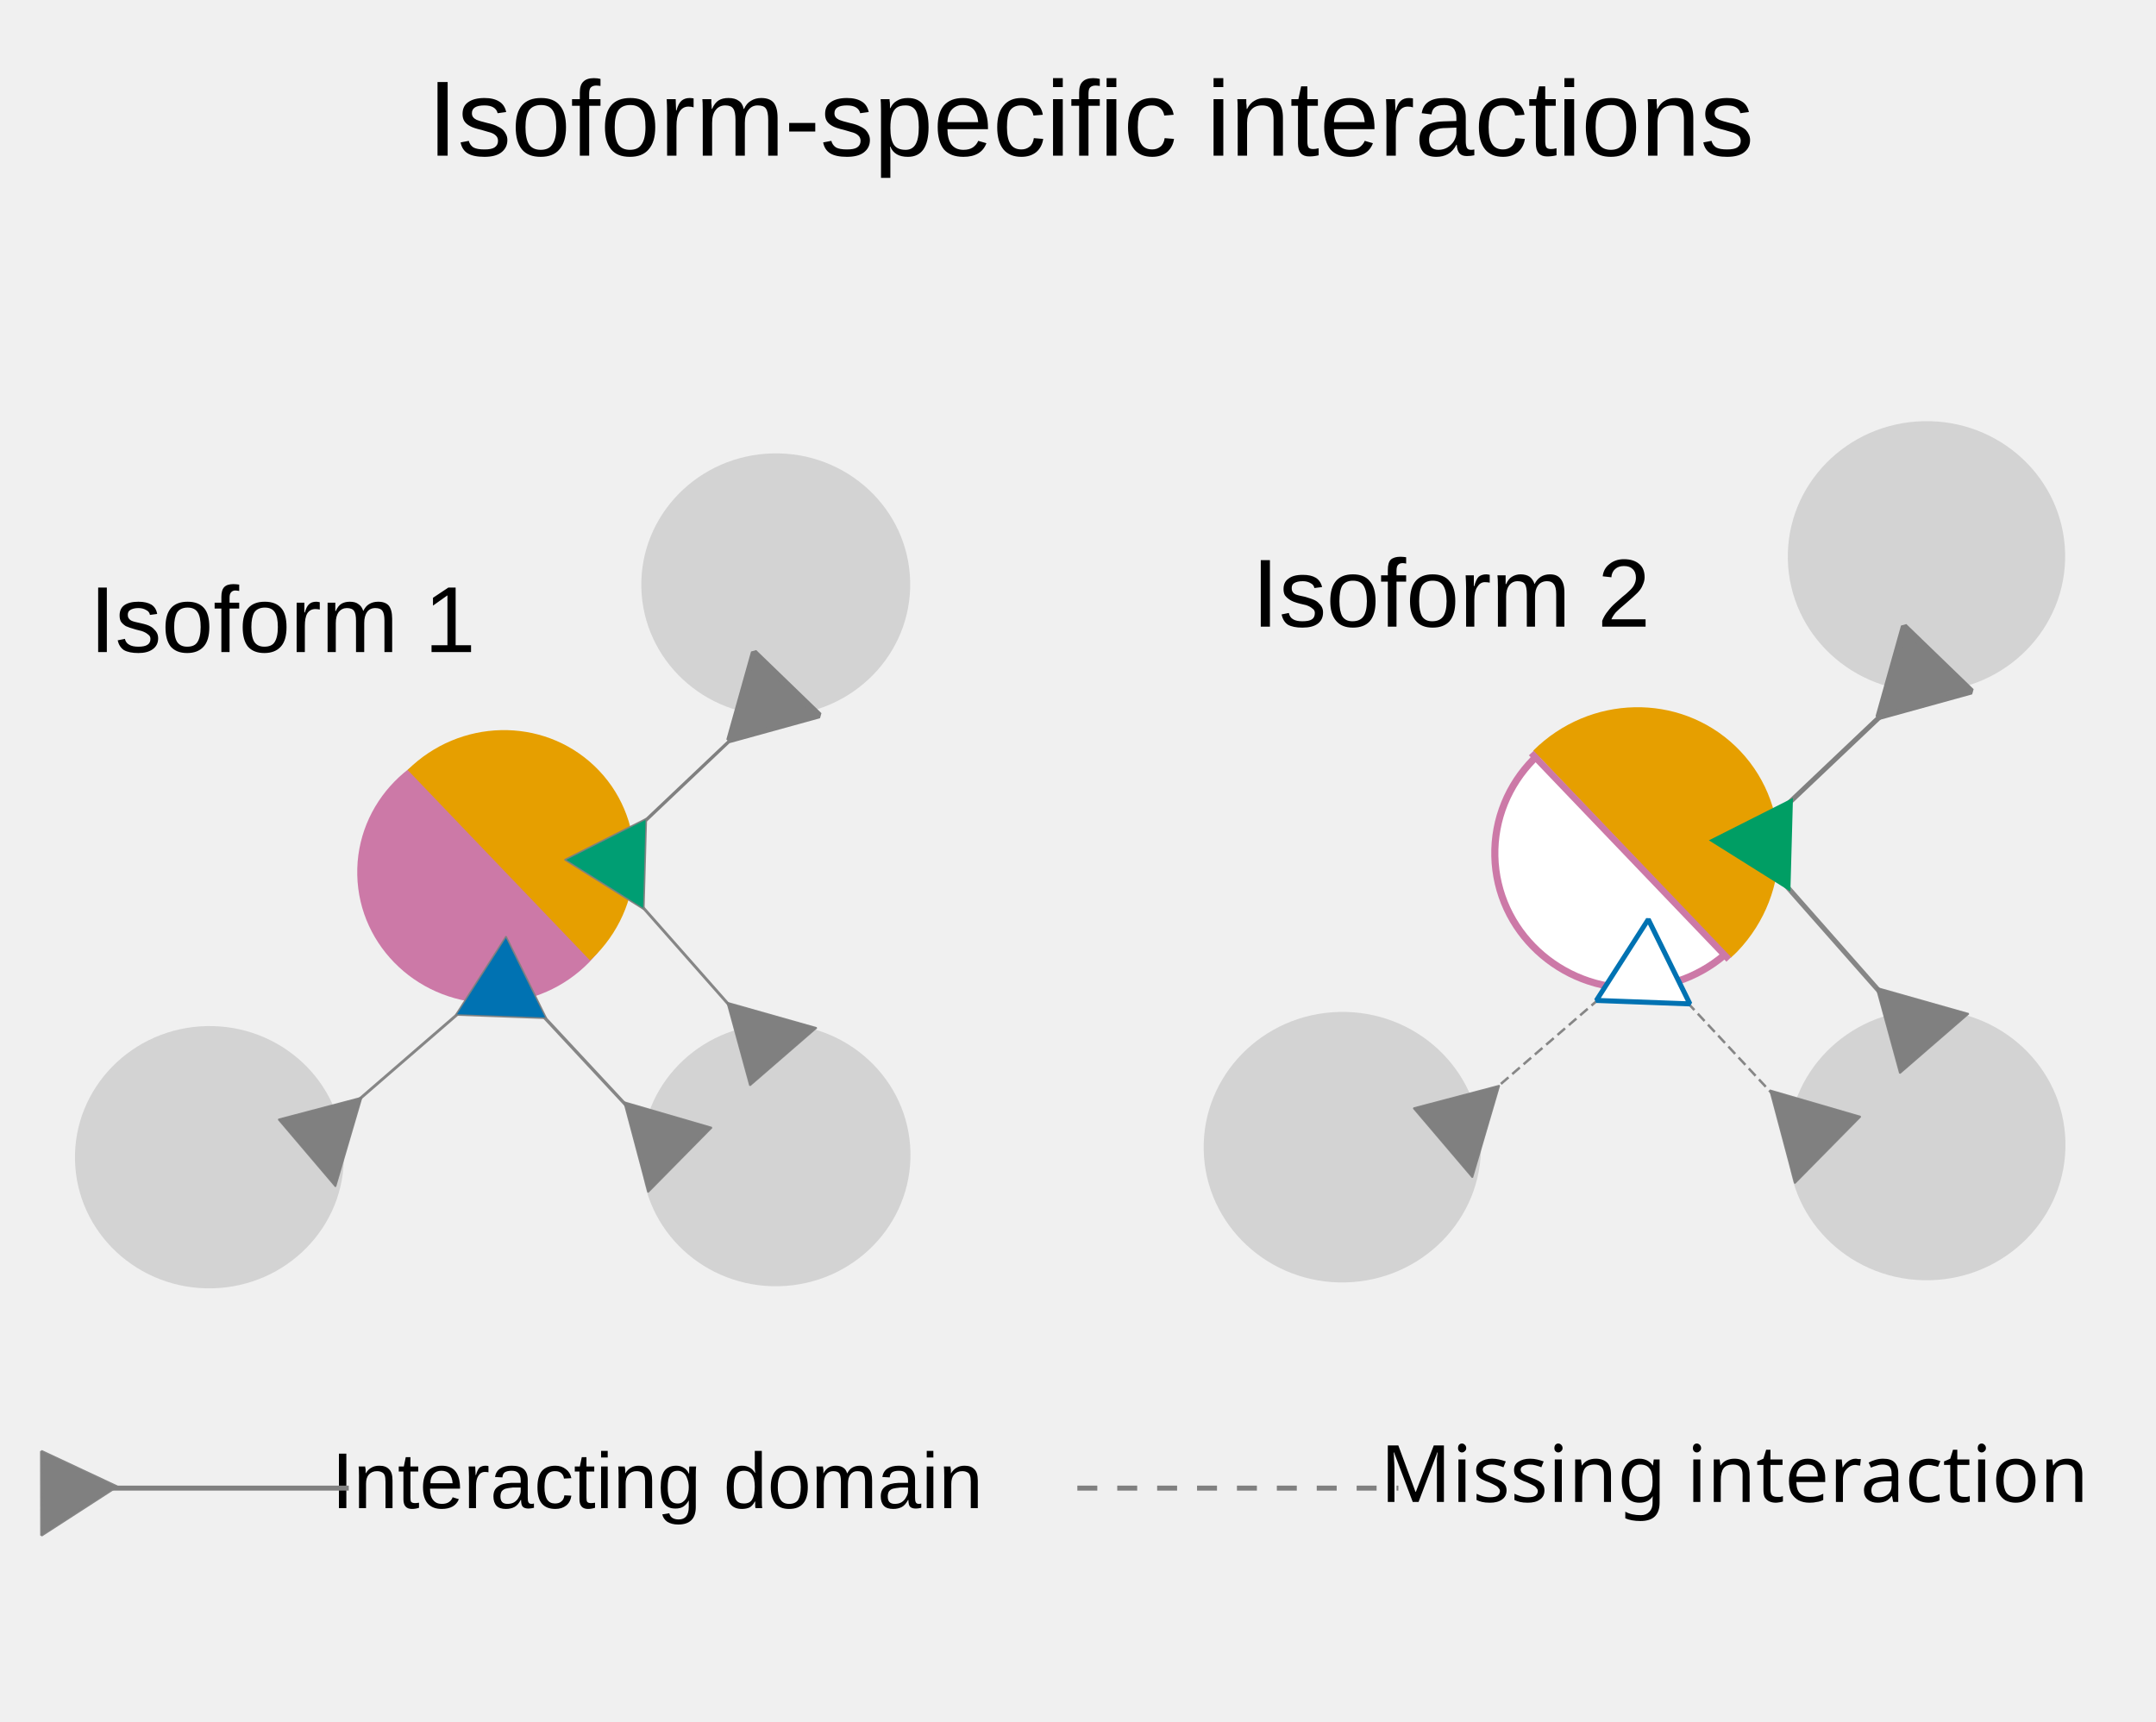
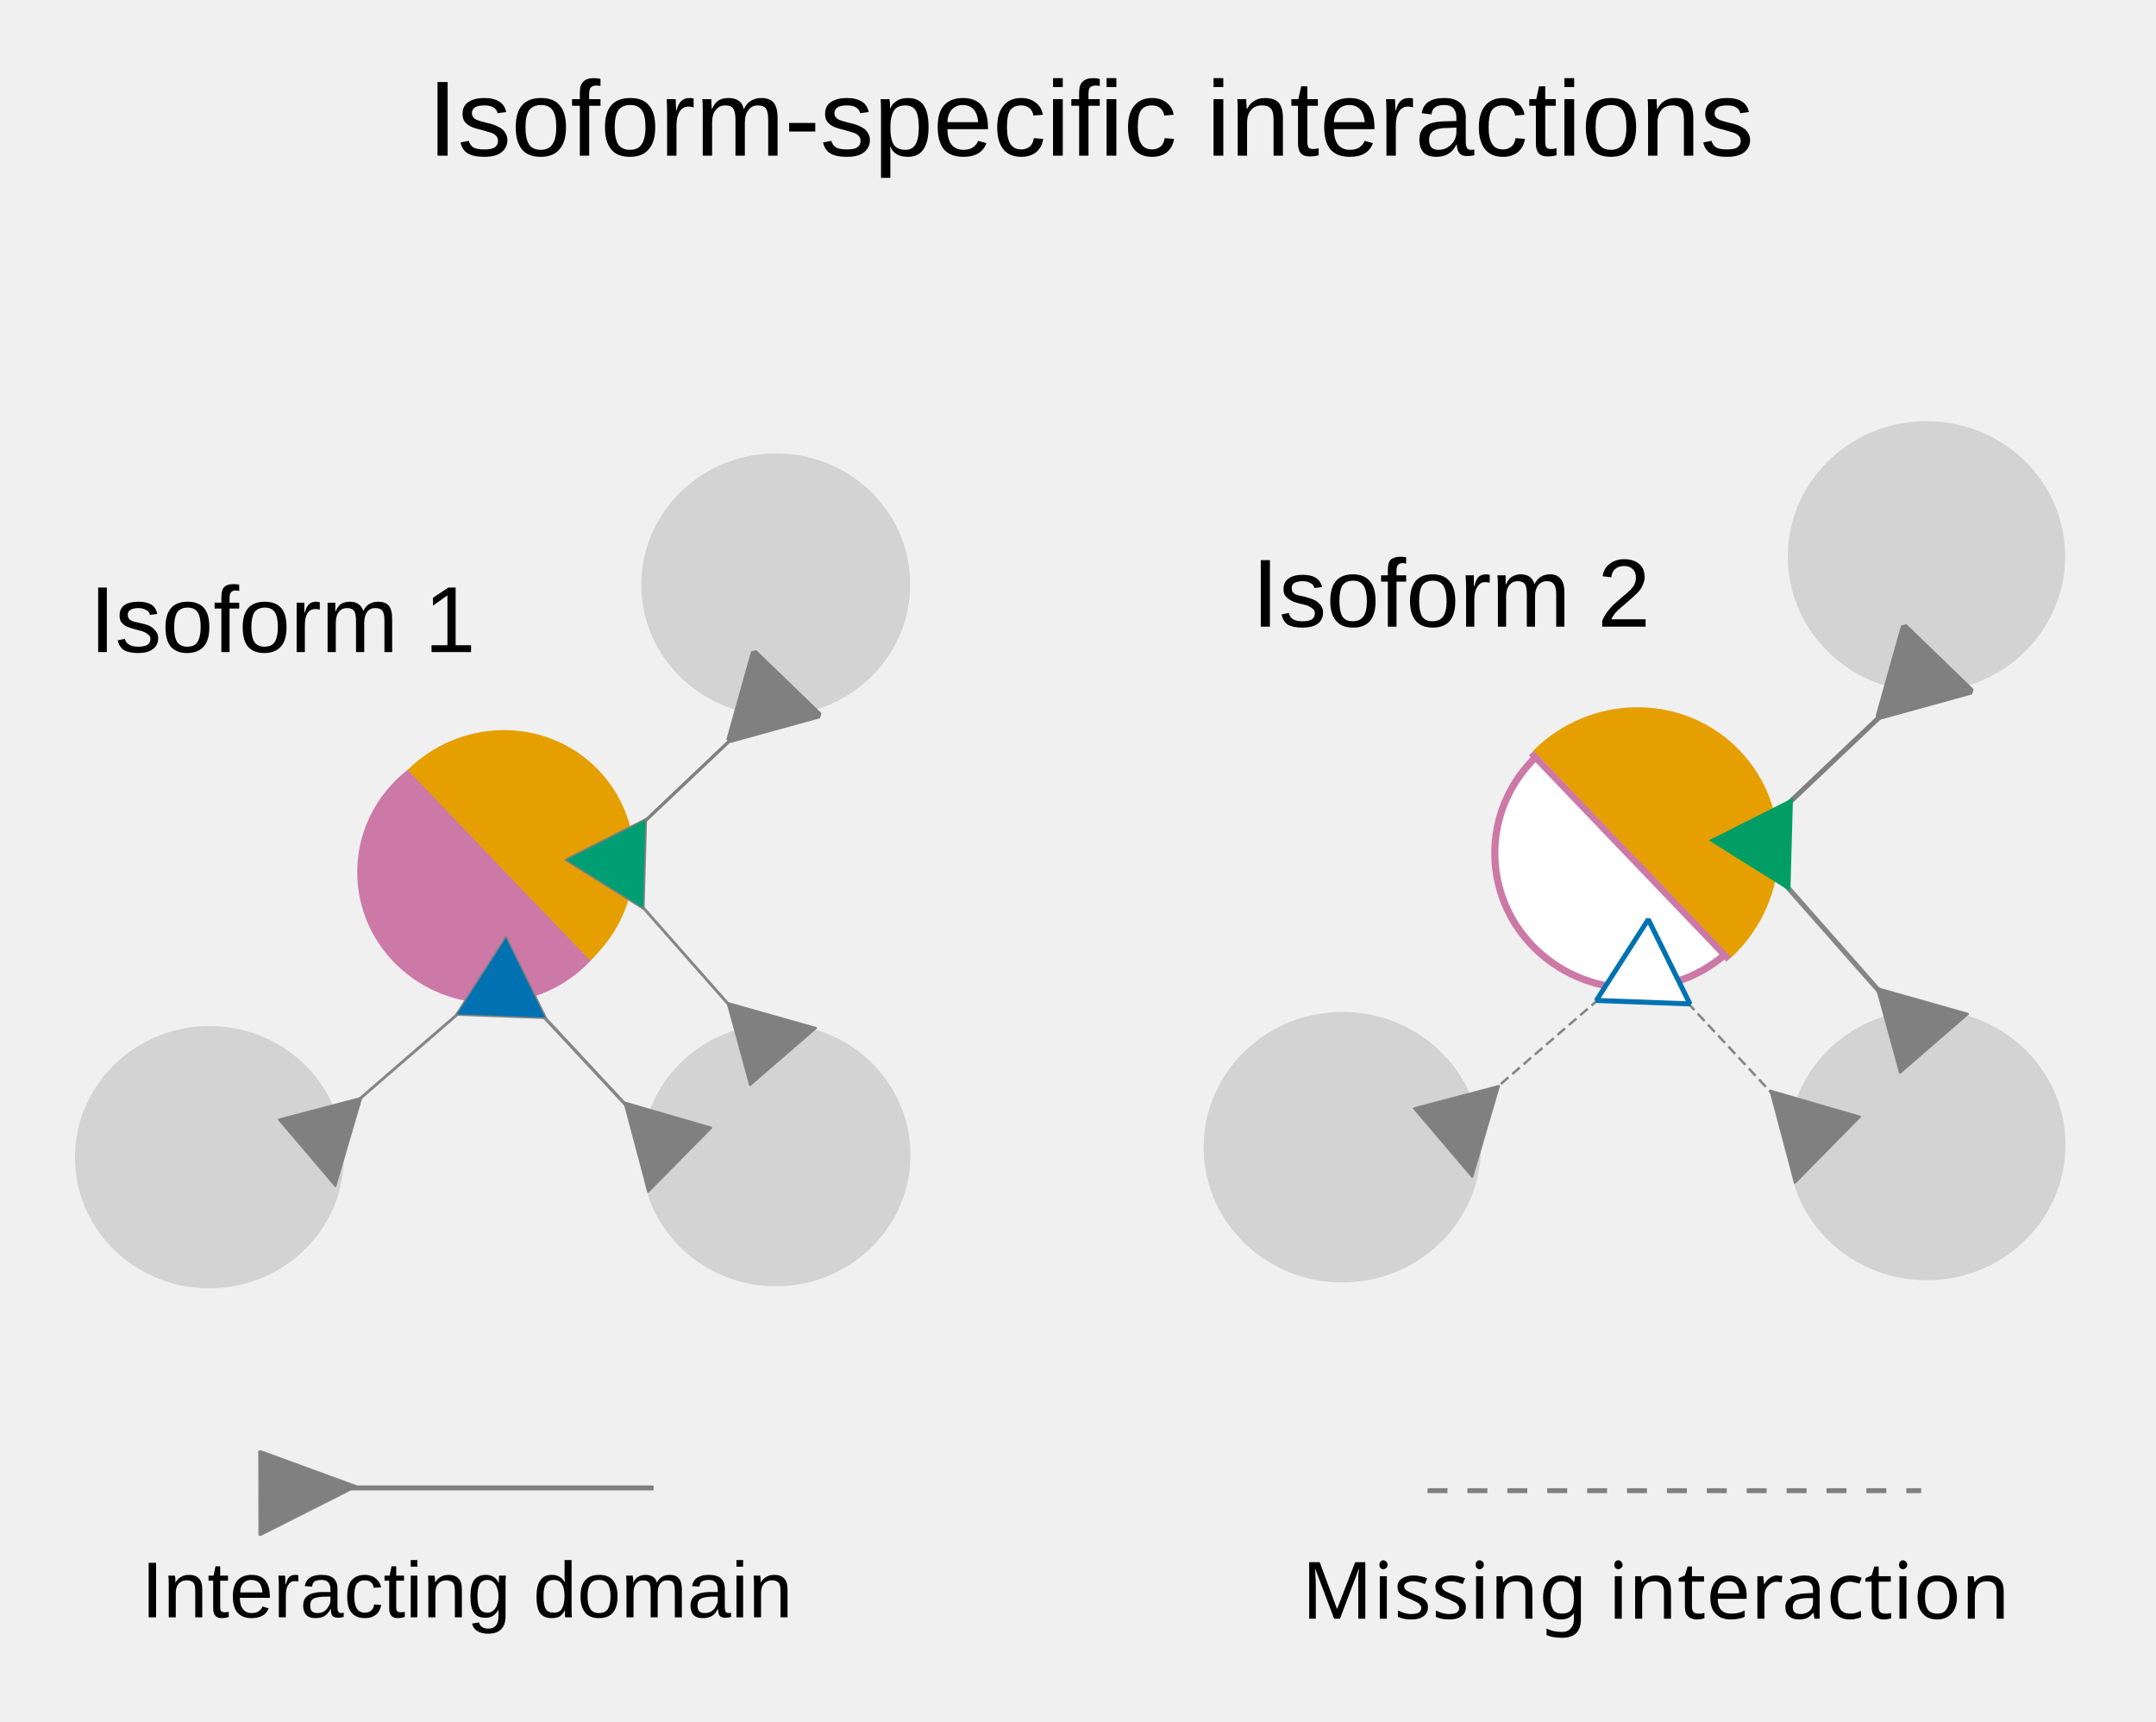
<svg xmlns="http://www.w3.org/2000/svg" width="86.461mm" height="69.039mm" viewBox="0 0 86.461 69.039" version="1.1" id="svg1231">
  <defs id="defs1225" />
  <g id="layer1" transform="translate(-72.9973,-172.0496)">
    <flowRoot xml:space="preserve" id="flowRoot2140" style="font-style:normal;font-weight:normal;font-size:8px;line-height:1.25;font-family:sans-serif;letter-spacing:0px;word-spacing:0px;fill:#000000;fill-opacity:1;stroke:none" transform="scale(0.2645833)">
      <flowRegion id="flowRegion2142">
        <rect id="rect2144" width="405.714" height="400.714" x="214.286" y="571.805" />
      </flowRegion>
      <flowPara id="flowPara2146" />
    </flowRoot>
    <path style="fill:none;stroke:#000000;stroke-width:0.265px;stroke-linecap:butt;stroke-linejoin:miter;stroke-opacity:1" d="m 155.661,171.153 v 0" id="path23288" />
    <text xml:space="preserve" style="font-style:normal;font-weight:normal;font-size:9.266px;line-height:1.25;font-family:sans-serif;letter-spacing:0px;word-spacing:0px;fill:#000000;fill-opacity:1;stroke:none;stroke-width:0.265" x="90.152" y="178.294" id="text6344">
      <tspan id="tspan6342" x="90.152" y="178.294" style="font-style:normal;font-variant:normal;font-weight:normal;font-stretch:normal;font-size:4.29px;font-family:Arial;-inkscape-font-specification:Arial;stroke-width:0.265">Isoform-specific interactions</tspan>
    </text>
    <g id="g4229" transform="matrix(1.24553,0,0,1.24553,-19.32712,-46.16224)" style="stroke-width:0.803">
      <text transform="scale(0.9927244,1.007329)" id="text6235-7" y="194.763" x="77.569" style="font-style:normal;font-weight:normal;font-size:3.007px;line-height:1.25;font-family:sans-serif;letter-spacing:0px;word-spacing:0px;fill:#000000;fill-opacity:1;stroke:none;stroke-width:0.182" xml:space="preserve">
        <tspan style="font-style:normal;font-variant:normal;font-weight:normal;font-stretch:normal;font-family:Arial;-inkscape-font-specification:Arial;stroke-width:0.182" y="194.763" x="77.569" id="tspan6233-22">Isoform 1</tspan>
      </text>
      <text transform="scale(0.9927244,1.007329)" id="text6235-8-2" y="193.957" x="115.276" style="font-style:normal;font-weight:normal;font-size:3.101px;line-height:1.25;font-family:sans-serif;letter-spacing:0px;word-spacing:0px;fill:#000000;fill-opacity:1;stroke:none;stroke-width:0.188" xml:space="preserve">
        <tspan style="font-style:normal;font-variant:normal;font-weight:normal;font-stretch:normal;font-family:Arial;-inkscape-font-specification:Arial;stroke-width:0.188" y="193.957" x="115.276" id="tspan6233-8-2">Isoform 2</tspan>
      </text>
      <ellipse transform="rotate(-1.311839)" ry="4.223" rx="4.329" style="display:inline;fill:#d3d3d3;fill-opacity:1;stroke:none;stroke-width:0.222;stroke-opacity:0.941" id="path67-2-7-1-5-5-5-5" cx="75.982" cy="214.255" />
      <path transform="matrix(0.118531,0.1195815,-0.1195815,0.118531,85.8063,192.6598)" d="M 76.729,85.333 -7.251,54.444 61.49,-2.84 Z" id="path3840-2" style="display:inline;opacity:0;fill:#1e8000;fill-opacity:0.672;fill-rule:nonzero;stroke:#eb00d6;stroke-width:0.313;stroke-linejoin:bevel;stroke-miterlimit:4;stroke-dasharray:none;stroke-dashoffset:0;stroke-opacity:1" />
      <path transform="matrix(0.118531,0.1195815,-0.1195815,0.118531,85.8063,192.6598)" d="M 75.406,84.01 -6.507,70.449 46.194,6.291 Z" id="path3844-4" style="display:inline;opacity:0;fill:#1e8000;fill-opacity:0.672;fill-rule:nonzero;stroke:#eb00d6;stroke-width:0.313;stroke-linejoin:bevel;stroke-miterlimit:4;stroke-dasharray:none;stroke-dashoffset:0;stroke-opacity:1" />
      <ellipse transform="rotate(-1.311839)" ry="4.223" rx="4.329" style="display:inline;fill:#d3d3d3;fill-opacity:1;stroke-width:0.222" id="path67-2-7-1-5-5-5-0-1-2" cx="94.634" cy="196.236" />
      <ellipse transform="rotate(-1.311839)" ry="4.223" rx="4.329" style="display:inline;fill:#d3d3d3;fill-opacity:1;stroke:none;stroke-width:0.222;stroke-opacity:0.941" id="path67-2-7-1-5-5-5-0-1-9-8" cx="94.222" cy="214.605" />
      <ellipse transform="rotate(-1.311839)" ry="4.223" rx="4.329" style="display:inline;fill:#cc79a7;fill-opacity:1;stroke-width:0.222" id="path67-2-7-1-5-5-5-0-2" cx="85.278" cy="205.283" />
      <path id="path67-2-7-1-5-5-5-0-6-4" d="m 87.249,199.99 5.872,6.132 a 4.25,4.357 48.721 0 0 0.203,-0.192 4.25,4.357 48.721 0 0 -0.065,-6.073 4.25,4.357 48.721 0 0 -6.011,0.133 z" style="display:inline;fill:#e69f00;fill-opacity:1;stroke-width:0.223" />
      <path id="path4021-20-8-1-5-2" d="m 90.293,206.611 -5.02,4.345" style="display:inline;fill:#808080;fill-opacity:1;stroke:#808080;stroke-width:0.093;stroke-linecap:butt;stroke-linejoin:miter;stroke-miterlimit:4;stroke-dasharray:none;stroke-opacity:0.941" />
      <path id="path4021-20-8-1-6-1" d="m 94.721,211.257 -4.443,-4.775" style="display:inline;fill:#808080;fill-opacity:1;stroke:#808080;stroke-width:0.106;stroke-linecap:butt;stroke-linejoin:miter;stroke-miterlimit:4;stroke-dasharray:none;stroke-opacity:0.941" />
      <path transform="matrix(0.1580125,0.0065755,-0.01072669,0.1614397,83.4923,174.1405)" d="m 66.098,206.959 -18.473,0.082 9.165,-16.04 z" id="path3850-0-4-9-9-3-4-6-1-6-6-60" style="display:inline;opacity:1;fill:#0072b2;fill-opacity:1;fill-rule:nonzero;stroke:#808080;stroke-width:0.313;stroke-linejoin:bevel;stroke-miterlimit:4;stroke-dasharray:none;stroke-dashoffset:0;stroke-opacity:0.941" />
      <path transform="matrix(0.1115374,-0.1121187,0.1118439,0.1169135,66.52131,194.72)" d="m 66.098,206.959 -18.473,0.082 9.165,-16.04 z" id="path3850-0-4-9-9-3-4-6-1-6-6-6-6" style="display:inline;opacity:1;fill:#808080;fill-opacity:1;fill-rule:nonzero;stroke:#808080;stroke-width:0.313;stroke-linejoin:bevel;stroke-miterlimit:4;stroke-dasharray:none;stroke-dashoffset:0;stroke-opacity:0.941" />
      <path transform="matrix(-0.1000138,-0.1165801,-0.1096607,0.1122422,112.3954,195.7182)" d="m 66.098,206.959 -18.473,0.082 9.165,-16.04 z" id="path3850-0-4-9-9-3-4-6-1-6-6-6-7-5" style="display:inline;opacity:1;fill:#808080;fill-opacity:1;fill-rule:nonzero;stroke:#808080;stroke-width:0.313;stroke-linejoin:bevel;stroke-miterlimit:4;stroke-dasharray:none;stroke-dashoffset:0;stroke-opacity:0.941" />
      <path id="path4021-20-8-1-5-2-7" d="m 93.571,202.993 4.392,4.978" style="display:inline;fill:#808080;fill-opacity:1;stroke:#808080;stroke-width:0.093;stroke-linecap:butt;stroke-linejoin:miter;stroke-miterlimit:4;stroke-dasharray:none;stroke-opacity:0.941" />
      <path id="path4021-20-8-1-6-1-0" d="m 98.176,198.521 -4.733,4.488" style="display:inline;fill:#808080;fill-opacity:1;stroke:#808080;stroke-width:0.106;stroke-linecap:butt;stroke-linejoin:miter;stroke-miterlimit:4;stroke-dasharray:none;stroke-opacity:1" />
      <path transform="matrix(0.00507752,-0.1580678,0.1615341,0.00919604,61.16696,210.101)" d="m 66.098,206.959 -18.473,0.082 9.165,-16.04 z" id="path3850-0-4-9-9-3-4-6-1-6-6-60-2" style="display:inline;opacity:1;fill:#009e73;fill-opacity:1;fill-rule:nonzero;stroke:#808080;stroke-width:0.313;stroke-linejoin:bevel;stroke-miterlimit:4;stroke-dasharray:none;stroke-dashoffset:0;stroke-opacity:0.941" />
      <path transform="matrix(-0.1131708,-0.1104697,0.1158481,-0.112947,81.90627,226.8761)" d="m 66.098,206.959 -18.473,0.082 9.165,-16.04 z" id="path3850-0-4-9-9-3-4-6-1-6-6-6-6-3" style="display:inline;opacity:1;fill:#808080;fill-opacity:1;fill-rule:nonzero;stroke:#808080;stroke-width:1.231;stroke-linejoin:bevel;stroke-miterlimit:4;stroke-dasharray:none;stroke-dashoffset:0;stroke-opacity:1" />
      <path transform="matrix(-0.1156269,0.1011143,0.1132766,0.108592,82.46968,180.9947)" d="m 66.098,206.959 -18.473,0.082 9.165,-16.04 z" id="path3850-0-4-9-9-3-4-6-1-6-6-6-7-5-0" style="display:inline;opacity:1;fill:#808080;fill-opacity:1;fill-rule:nonzero;stroke:#808080;stroke-width:0.313;stroke-linejoin:bevel;stroke-miterlimit:4;stroke-dasharray:none;stroke-dashoffset:0;stroke-opacity:0.941" />
      <ellipse transform="rotate(-1.311839)" ry="4.356" rx="4.465" style="display:inline;fill:#d3d3d3;fill-opacity:1;stroke:none;stroke-width:0.229;stroke-opacity:0.941" id="path67-2-7-1-5-5-5-5-0" cx="112.457" cy="214.767" />
      <path transform="matrix(0.1222636,0.1233472,-0.1233472,0.1222636,122.4384,191.713)" d="M 76.729,85.333 -7.251,54.444 61.49,-2.84 Z" id="path3840-2-1" style="display:inline;opacity:0;fill:#1e8000;fill-opacity:0.672;fill-rule:nonzero;stroke:#eb00d6;stroke-width:0.313;stroke-linejoin:bevel;stroke-miterlimit:4;stroke-dasharray:none;stroke-dashoffset:0;stroke-opacity:1" />
      <path transform="matrix(0.1222636,0.1233472,-0.1233472,0.1222636,122.4384,191.713)" d="M 75.406,84.01 -6.507,70.449 46.194,6.291 Z" id="path3844-4-2" style="display:inline;opacity:0;fill:#1e8000;fill-opacity:0.672;fill-rule:nonzero;stroke:#eb00d6;stroke-width:0.313;stroke-linejoin:bevel;stroke-miterlimit:4;stroke-dasharray:none;stroke-dashoffset:0;stroke-opacity:1" />
      <ellipse transform="rotate(-1.311839)" ry="4.356" rx="4.465" style="display:inline;fill:#d3d3d3;fill-opacity:1;stroke-width:0.229" id="path67-2-7-1-5-5-5-0-1-2-1" cx="131.695" cy="196.18" />
      <ellipse transform="rotate(-1.311839)" ry="4.356" rx="4.465" style="display:inline;fill:#d3d3d3;fill-opacity:1;stroke:none;stroke-width:0.229;stroke-opacity:0.941" id="path67-2-7-1-5-5-5-0-1-9-8-2" cx="131.271" cy="215.128" />
      <ellipse transform="rotate(-1.311839)" ry="4.356" rx="4.465" style="display:inline;fill:#ffffff;fill-opacity:1;stroke:#cc79a7;stroke-width:0.229;stroke-opacity:1" id="path67-2-7-1-5-5-5-0-2-6" cx="122.045" cy="205.512" />
      <path id="path67-2-7-1-5-5-5-0-6-4-1" d="m 123.49,199.366 6.357,6.674 a 4.614,4.729 42.346 0 0 0.22,-0.209 4.614,4.729 42.346 0 0 -0.07,-6.61 4.614,4.729 42.346 0 0 -6.506,0.145 z" style="display:inline;fill:#e69f00;fill-opacity:1;stroke-width:0.23" />
      <path id="path4021-20-8-1-5-2-6" d="m 127.066,206.103 -5.178,4.481" style="display:inline;fill:#808080;fill-opacity:1;stroke:#808080;stroke-width:0.08;stroke-linecap:butt;stroke-linejoin:miter;stroke-miterlimit:4;stroke-dasharray:0.321, 0.161;stroke-dashoffset:0;stroke-opacity:0.941" />
      <path id="path4021-20-8-1-6-1-7" d="m 131.634,210.896 -4.583,-4.925" style="display:inline;fill:#808080;fill-opacity:1;stroke:#808080;stroke-width:0.08;stroke-linecap:butt;stroke-linejoin:miter;stroke-miterlimit:4;stroke-dasharray:0.321, 0.161;stroke-dashoffset:0;stroke-opacity:0.941" />
      <path transform="matrix(0.1629884,0.00678256,-0.01106447,0.1665235,120.0516,172.6107)" d="m 66.098,206.959 -18.473,0.082 9.165,-16.04 z" id="path3850-0-4-9-9-3-4-6-1-6-6-60-6" style="display:inline;opacity:1;fill:#ffffff;fill-opacity:1;fill-rule:nonzero;stroke:#0072b2;stroke-width:0.973;stroke-linejoin:bevel;stroke-miterlimit:4;stroke-dasharray:none;stroke-dashoffset:0;stroke-opacity:1" />
      <path transform="matrix(0.1150498,-0.1156494,0.1153659,0.1205951,102.5461,193.8381)" d="m 66.098,206.959 -18.473,0.082 9.165,-16.04 z" id="path3850-0-4-9-9-3-4-6-1-6-6-6-6-7" style="display:inline;opacity:1;fill:#808080;fill-opacity:1;fill-rule:nonzero;stroke:#808080;stroke-width:0.313;stroke-linejoin:bevel;stroke-miterlimit:4;stroke-dasharray:none;stroke-dashoffset:0;stroke-opacity:0.941" />
      <path transform="matrix(-0.1031633,-0.1202512,-0.113114,0.1157767,149.8648,194.8678)" d="m 66.098,206.959 -18.473,0.082 9.165,-16.04 z" id="path3850-0-4-9-9-3-4-6-1-6-6-6-7-5-07" style="display:inline;opacity:1;fill:#808080;fill-opacity:1;fill-rule:nonzero;stroke:#808080;stroke-width:0.313;stroke-linejoin:bevel;stroke-miterlimit:4;stroke-dasharray:none;stroke-dashoffset:0;stroke-opacity:0.941" />
      <path id="path4021-20-8-1-5-2-7-9" d="m 130.448,202.372 4.53,5.135" style="display:inline;fill:#808080;fill-opacity:1;stroke:#808080;stroke-width:0.161;stroke-linecap:butt;stroke-linejoin:miter;stroke-miterlimit:4;stroke-dasharray:none;stroke-opacity:0.941" />
      <path id="path4021-20-8-1-6-1-0-9" d="m 135.197,197.759 -4.882,4.629" style="display:inline;fill:#808080;fill-opacity:1;stroke:#808080;stroke-width:0.161;stroke-linecap:butt;stroke-linejoin:miter;stroke-miterlimit:4;stroke-dasharray:none;stroke-opacity:1" />
      <path transform="matrix(0.00523741,-0.1630454,0.1666209,0.00948563,97.02316,209.7035)" d="m 66.098,206.959 -18.473,0.082 9.165,-16.04 z" id="path3850-0-4-9-9-3-4-6-1-6-6-60-2-5" style="display:inline;opacity:1;fill:#009e64;fill-opacity:1;fill-rule:nonzero;stroke:none;stroke-width:0.313;stroke-linejoin:bevel;stroke-miterlimit:4;stroke-dasharray:none;stroke-dashoffset:0;stroke-opacity:0.941" />
      <path transform="matrix(-0.1167346,-0.1139485,0.1194962,-0.1165038,118.4156,227.0069)" d="m 66.098,206.959 -18.473,0.082 9.165,-16.04 z" id="path3850-0-4-9-9-3-4-6-1-6-6-6-6-3-3" style="display:inline;opacity:1;fill:#808080;fill-opacity:1;fill-rule:nonzero;stroke:#808080;stroke-width:1.231;stroke-linejoin:bevel;stroke-miterlimit:4;stroke-dasharray:none;stroke-dashoffset:0;stroke-opacity:1" />
      <path transform="matrix(-0.119268,0.1042985,0.1168437,0.1120116,118.9967,179.6807)" d="m 66.098,206.959 -18.473,0.082 9.165,-16.04 z" id="path3850-0-4-9-9-3-4-6-1-6-6-6-7-5-0-7" style="display:inline;opacity:1;fill:#808080;fill-opacity:1;fill-rule:nonzero;stroke:#808080;stroke-width:0.313;stroke-linejoin:bevel;stroke-miterlimit:4;stroke-dasharray:none;stroke-dashoffset:0;stroke-opacity:0.941" />
      <path id="path28377" d="m 123.428,199.445 6.36,6.646" style="fill:none;stroke:#cc79a7;stroke-width:0.212px;stroke-linecap:butt;stroke-linejoin:miter;stroke-opacity:1" />
    </g>
-     <path style="fill:none;stroke:#808080;stroke-width:0.2;stroke-linecap:butt;stroke-linejoin:miter;stroke-miterlimit:4;stroke-dasharray:0.8, 0.8;stroke-dashoffset:0;stroke-opacity:1" d="m 116.202,231.734 c 12.874,0 12.874,0 12.874,0" id="path31610-7" />
-     <text xml:space="preserve" style="font-style:normal;font-weight:normal;font-size:2.269px;line-height:1.25;font-family:sans-serif;letter-spacing:0px;word-spacing:0px;fill:#000000;fill-opacity:1;stroke:none;stroke-width:0.265" x="144.013" y="232.309" id="text31644-9-6-8-8" transform="scale(1.000087,0.9999127)">
-       <tspan x="144.013" y="232.309" style="font-size:3.175px;text-align:center;text-anchor:middle;stroke-width:0.265" id="tspan31650-7-8-1-0">Missing interaction</tspan>
+     <path style="fill:none;stroke:#808080;stroke-width:0.2;stroke-linecap:butt;stroke-linejoin:miter;stroke-miterlimit:4;stroke-dasharray:0.8, 0.8;stroke-dashoffset:0;stroke-opacity:1" d="m 130.245,231.837 c 19.794,0 19.794,0 19.794,0" id="path31610-7" />
+     <text xml:space="preserve" style="font-style:normal;font-weight:normal;font-size:2.269px;line-height:1.25;font-family:sans-serif;letter-spacing:0px;word-spacing:0px;fill:#000000;fill-opacity:1;stroke:none;stroke-width:0.265" x="140.859" y="236.991" id="text31644-9-6-8-8" transform="scale(1.000087,0.9999127)">
+       <tspan x="140.859" y="236.991" style="font-size:3.175px;text-align:center;text-anchor:middle;stroke-width:0.265" id="tspan31650-7-8-1-0">Missing interaction</tspan>
    </text>
-     <text xml:space="preserve" style="font-style:normal;font-weight:normal;font-size:1.73px;line-height:1.25;font-family:sans-serif;letter-spacing:0px;word-spacing:0px;fill:#000000;fill-opacity:1;stroke:none;stroke-width:0.265" x="100.47" y="232.559" id="text31644-9" transform="scale(1.000087,0.9999127)">
-       <tspan x="100.47" y="232.559" style="font-style:normal;font-variant:normal;font-weight:normal;font-stretch:normal;font-size:3.175px;font-family:Arial;-inkscape-font-specification:Arial;text-align:center;text-anchor:middle;stroke-width:0.265" id="tspan31650-7">Interacting domain</tspan>
+     <text xml:space="preserve" style="font-style:normal;font-weight:normal;font-size:1.73px;line-height:1.25;font-family:sans-serif;letter-spacing:0px;word-spacing:0px;fill:#000000;fill-opacity:1;stroke:none;stroke-width:0.265" x="92.839" y="236.935" id="text31644-9" transform="scale(1.000087,0.9999127)">
+       <tspan x="92.839" y="236.935" style="font-style:normal;font-variant:normal;font-weight:normal;font-stretch:normal;font-size:3.175px;font-family:Arial;-inkscape-font-specification:Arial;text-align:center;text-anchor:middle;stroke-width:0.265" id="tspan31650-7">Interacting domain</tspan>
    </text>
-     <path style="fill:none;stroke:#808080;stroke-width:0.2;stroke-linecap:butt;stroke-linejoin:miter;stroke-miterlimit:4;stroke-dasharray:none;stroke-dashoffset:0;stroke-opacity:1" d="m 77.512,231.734 h 9.472 v 0" id="path31783" />
-     <path style="display:inline;opacity:1;fill:#808080;fill-opacity:1;fill-rule:nonzero;stroke:#808080;stroke-width:0.541;stroke-linejoin:bevel;stroke-miterlimit:4;stroke-dasharray:none;stroke-dashoffset:0;stroke-opacity:0.941" id="path3850-0-4-9-9-3-4-6-1-6-6-6-7-5-07-7-1" d="m 66.098,206.959 -18.473,0.082 9.165,-16.04 z" transform="matrix(-0.00116862,-0.1828471,-0.189314,0.01757938,113.9115,238.6999)" />
+     <path style="fill:none;stroke:#808080;stroke-width:0.2;stroke-linecap:butt;stroke-linejoin:miter;stroke-miterlimit:4;stroke-dasharray:none;stroke-dashoffset:0;stroke-opacity:1" d="m 87.071,231.727 h 12.134 v 0" id="path31783" />
+     <path style="display:inline;opacity:1;fill:#808080;fill-opacity:1;fill-rule:nonzero;stroke:#808080;stroke-width:0.478;stroke-linejoin:bevel;stroke-miterlimit:4;stroke-dasharray:none;stroke-dashoffset:0;stroke-opacity:0.941" id="path3850-0-4-9-9-3-4-6-1-6-6-6-7-5-07-7-1" d="m 66.098,206.959 -18.473,0.082 9.165,-16.04 z" transform="matrix(-0.00149698,-0.1828471,-0.2425075,0.01757938,133.6987,238.6921)" />
    <flowRoot xml:space="preserve" id="flowRoot11139" style="fill:black;fill-opacity:1;stroke:none;font-family:sans-serif;font-style:normal;font-weight:normal;font-size:17.333px;line-height:1.25;letter-spacing:0px;word-spacing:0px">
      <flowRegion id="flowRegion11141">
        <rect id="rect11143" width="366.18" height="23.234" x="-11.112" y="208.408" />
      </flowRegion>
      <flowPara id="flowPara11145" />
    </flowRoot>
  </g>
</svg>
